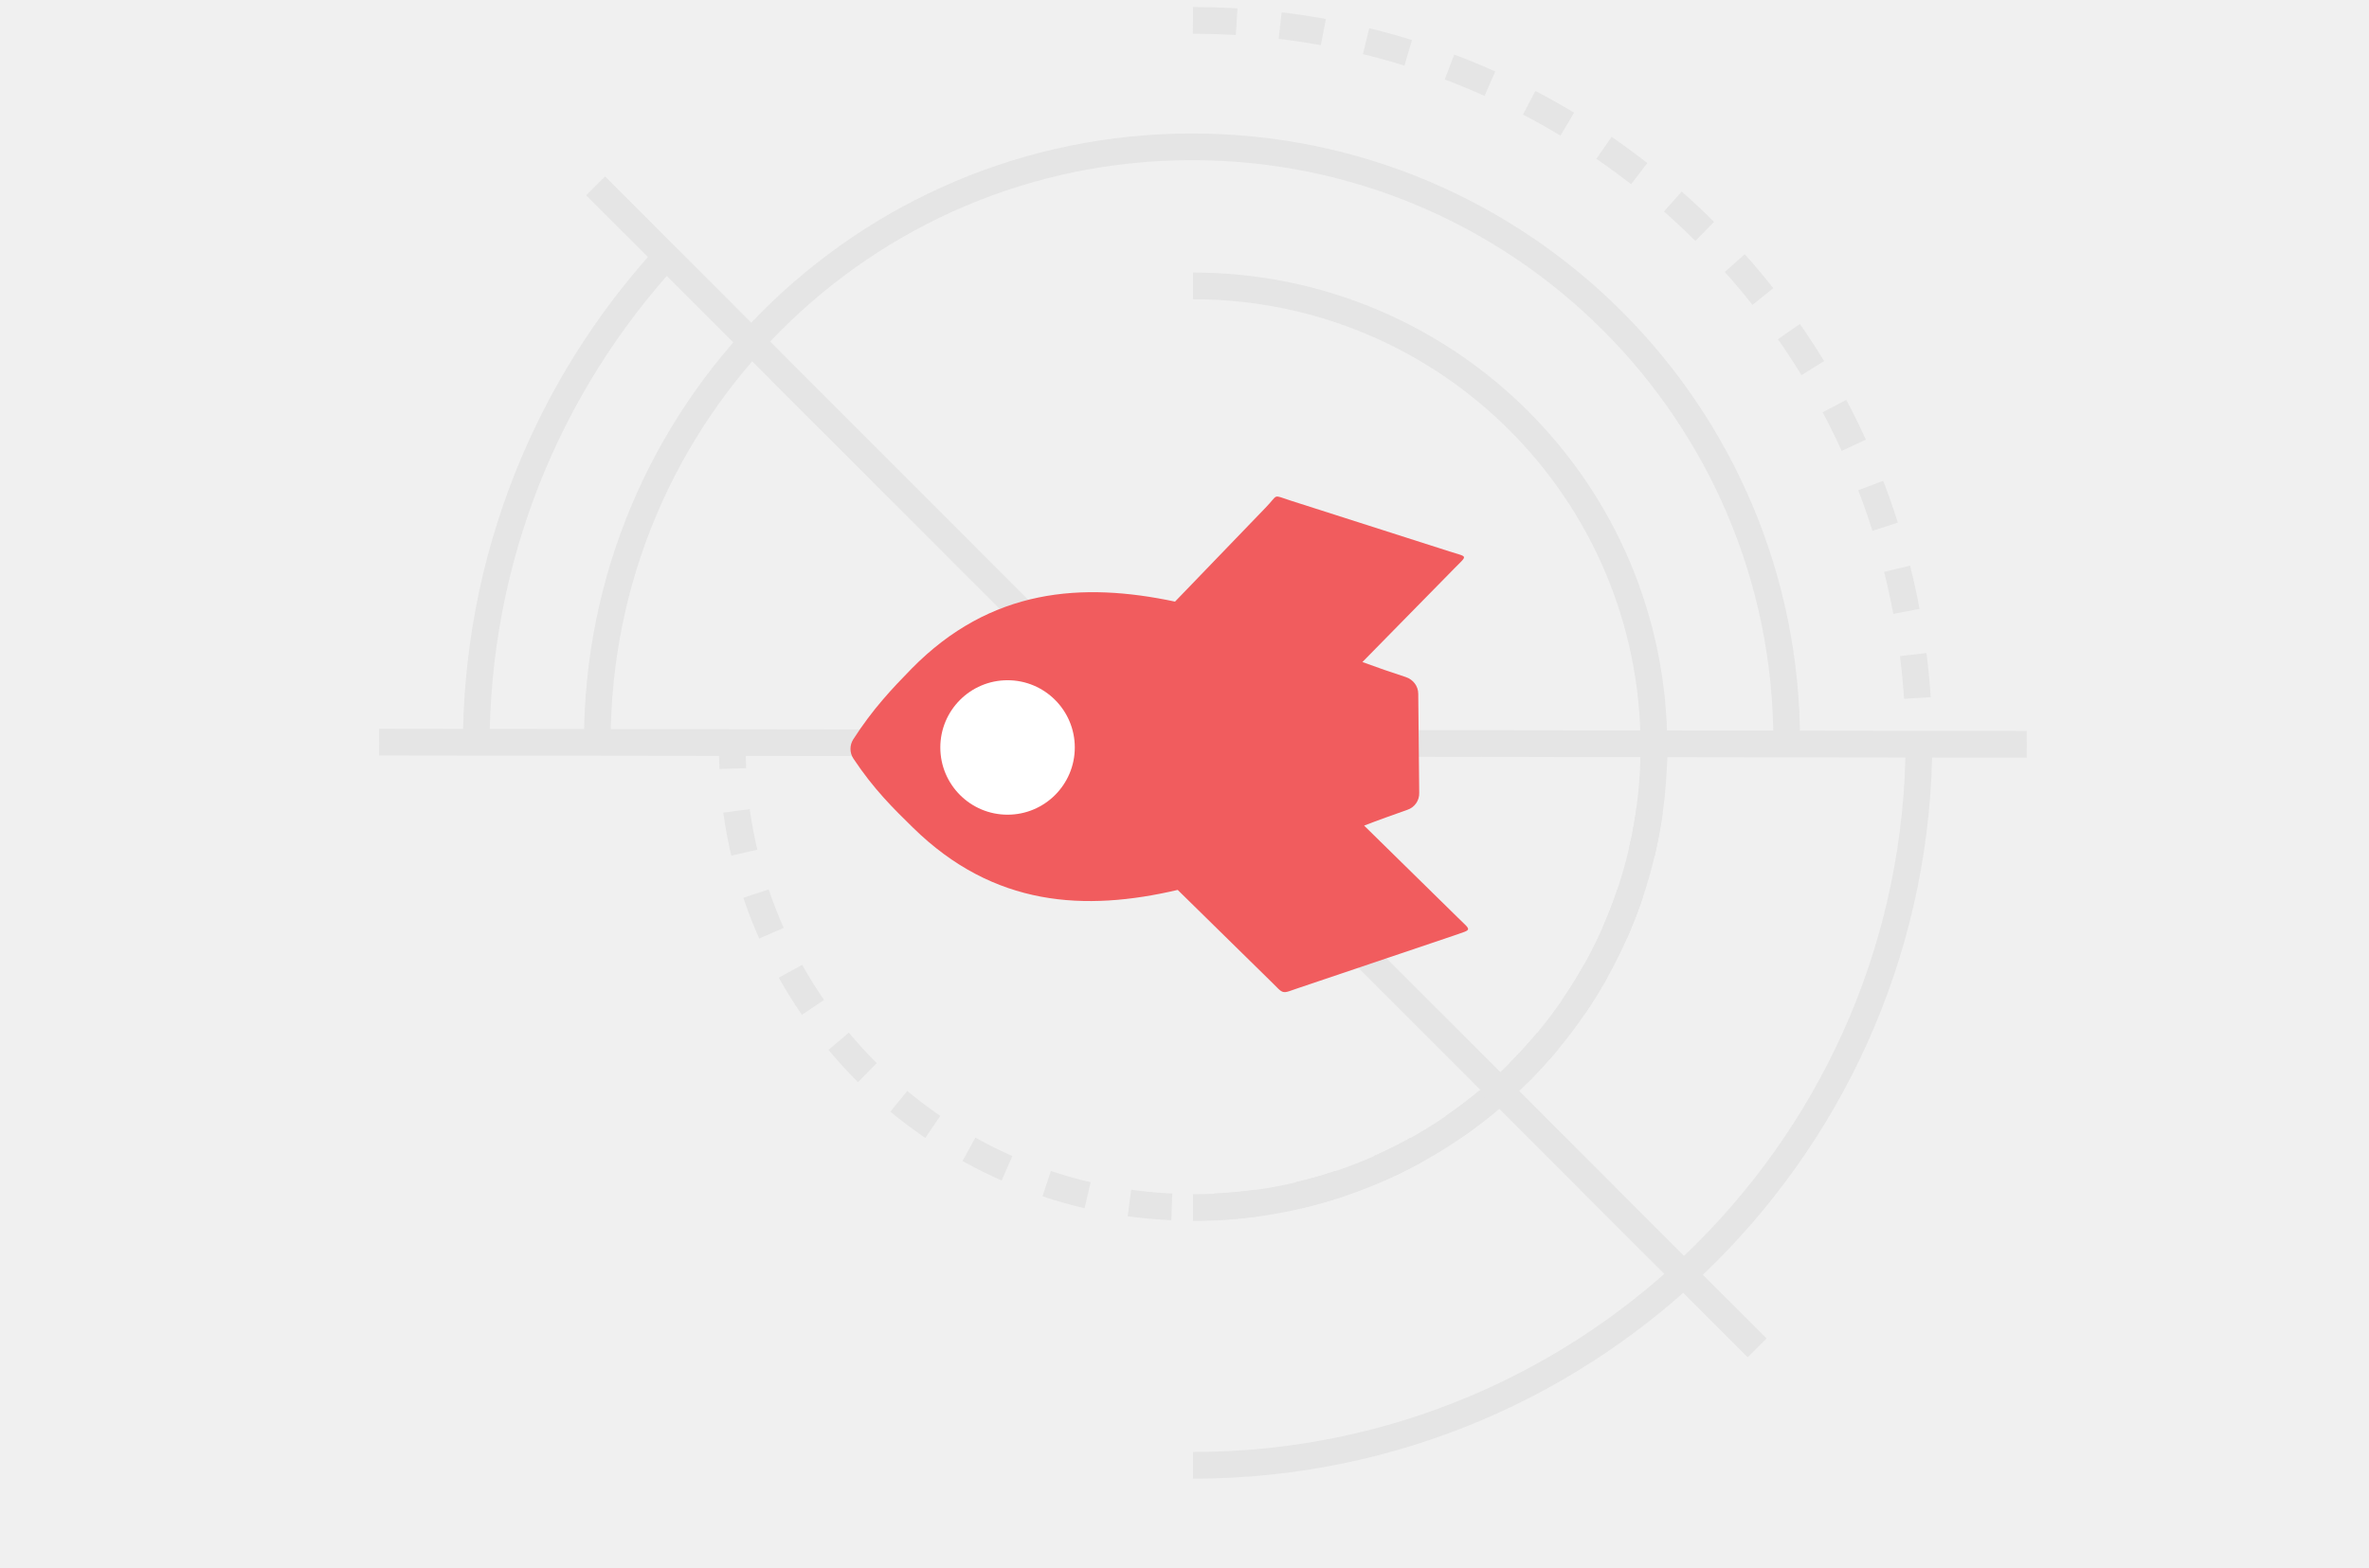
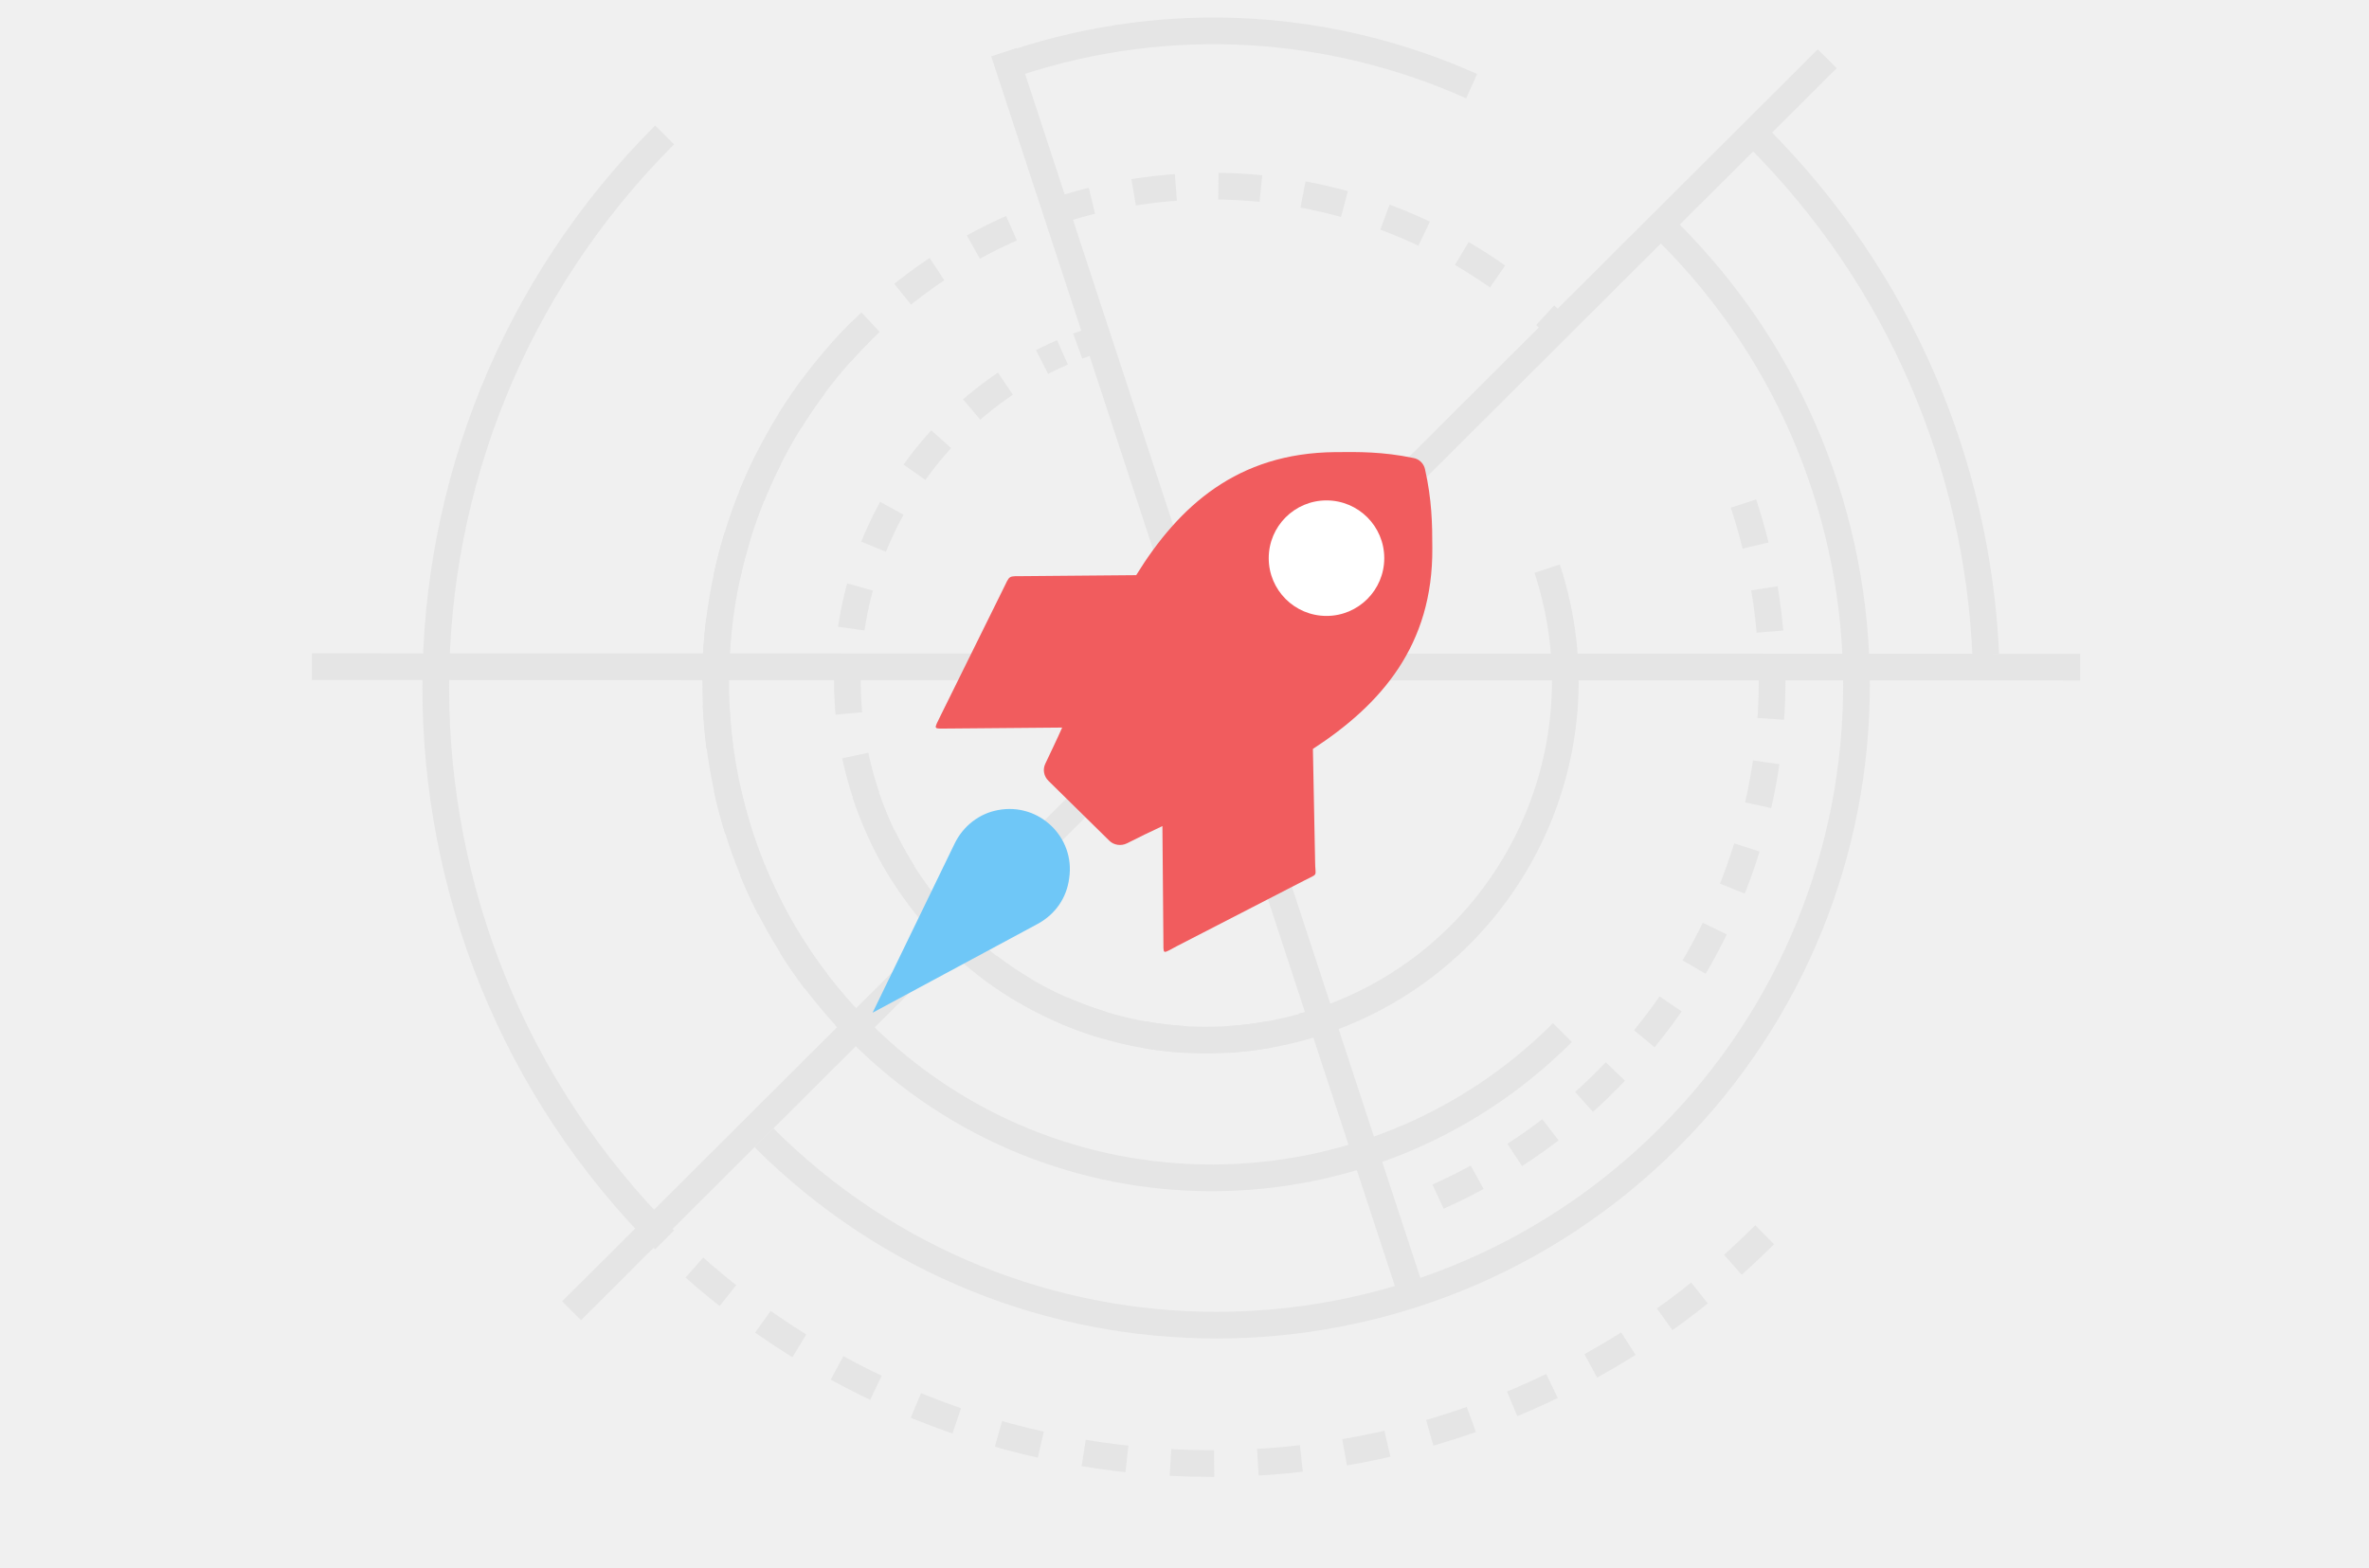
<svg xmlns="http://www.w3.org/2000/svg" version="1.1" id="Layer_1" x="0px" y="0px" viewBox="0 0 976 646" style="enable-background:new 0 0 976 646;" xml:space="preserve">
  <style type="text/css">
	.st0{fill:none;stroke:#E5E5E5;stroke-width:11;stroke-miterlimit:10;}
- 	.st1{fill:#F15C5E;}
- 	.st2{fill:#FFFFFF;}
- 	.st3{fill:none;stroke:#E5E5E5;stroke-width:11;stroke-miterlimit:10;stroke-dasharray:17.532,17.532;}
- 	.st4{fill:none;stroke:#E5E5E5;stroke-width:11;stroke-miterlimit:10;stroke-dasharray:18;}
- 	.st5{fill:#E5E5E5;}
- 	.st6{fill:#B167C9;}
- 	.st7{fill:#6FC7F7;}
- 	.st8{fill:#FFC950;}
+ 	.st1{fill:none;stroke:#E5E5E5;stroke-width:11;stroke-miterlimit:10;stroke-dasharray:17.532,17.532;}
+ 	.st2{fill:none;stroke:#E5E5E5;stroke-width:11;stroke-miterlimit:10;stroke-dasharray:18;}
+ 	.st3{fill:#F15C5E;}
+ 	.st4{fill:#FFFFFF;}
+ 	.st5{fill:#6FC7F7;}
</style>
-   <path class="st0" d="M246.1,305.5c0-135.3,109.7-245,245-245s245,109.7,245,245" />
-   <path class="st0" d="M491.5,117.8c104.9,0,189.9,85,189.9,189.9s-85,189.9-189.9,189.9" />
-   <path class="st0" d="M790.6,304.7c0,165.2-133.9,299.1-299.1,299.1" />
-   <line class="st0" x1="835" y1="306.7" x2="156.2" y2="305.8" />
-   <line class="st0" x1="245.4" y1="76.6" x2="723.9" y2="555.4" />
  <g>
-     <path class="st1" d="M351.5,304.7c-1.5,2.4-1.5,5.5,0.1,7.9c8.3,12.5,16.4,20.5,24.5,28.4c33.4,32.8,71,34.6,109.1,25.7l38.2,37.5   c5.9,5.8,4.2,5.4,11.9,2.8l63.7-21.5c7.6-2.7,7.4-1.7,1.6-7.4L562,340.2c5.9-2.3,11.9-4.4,17.8-6.5c3-1,5-3.8,4.9-7l-0.4-40.8   c0-3.2-2.1-5.9-5.1-6.9c-5.9-1.9-11.9-4-17.9-6.2l37.8-38.5c5.7-5.8,5.7-4.6-2-7.1l-65.3-20.9c-7.9-2.5-4.8-2.8-10.5,3l-37.2,38.6   c-38.2-8.1-75.9-5.6-108.6,27.7C367.5,283.8,359.6,292.1,351.5,304.7L351.5,304.7z" />
-     <circle class="st2" cx="415.1" cy="308" r="27.7" />
+     <g>
+       <g>
+         <path class="st0" d="M543.3,421c-2.2,0.7-4.5,1.4-6.7,2" />
+         <path class="st1" d="M523.4,426.2c-71.5,13-143.3-28.3-166.8-99.2c-24.1-73.1,11.9-151.6,81.1-181.8" />
+         <path class="st0" d="M444,142.6c2.2-0.8,4.4-1.6,6.6-2.3" />
+       </g>
+     </g>
+     <path class="st2" d="M718.3,207.5c40.3,122.2-26,253.9-148.1,294.2" />
+     <path class="st0" d="M637.4,234.3c25.6,77.6-16.5,161.2-94.1,186.8S382.2,404.6,356.5,327" />
+     <line class="st0" x1="582" y1="534.6" x2="413.6" y2="21.5" />
+     <path class="st0" d="M418.4,25.9c64.1-21.2,130.7-16,187.9,9.6" />
  </g>
  <g>
    <g>
-       <path class="st0" d="M681.4,307.7c0,3-0.1,6-0.2,9" />
-       <path class="st3" d="M679.6,334.1c-12.9,92.4-92.2,163.4-188.1,163.4c-98.9,0-180.1-75.6-189.1-172.1" />
-       <path class="st0" d="M301.9,316.7c-0.1-3-0.2-6-0.2-9" />
+       <g>
+         <path class="st0" d="M354.7,425.5c-2.3-2.3-4.5-4.6-6.7-7" />
+         <path class="st1" d="M335.9,404.1c-60.5-80.1-54.2-194.5,18.8-267.5C430,61.3,549.3,57,629.6,123.6" />
+         <path class="st0" d="M636.6,129.9c2.4,2.2,4.7,4.4,7,6.7" />
+       </g>
    </g>
-   </g>
-   <path class="st4" d="M491.5,8.4c165.2,0,299.1,133.9,299.1,299.1" />
-   <path class="st0" d="M196.2,307.5c0-77.7,29.7-148.6,78.3-201.8" />
-   <g>
-     <path class="st5" d="M-248.8,311.5c-0.1,0.3-0.1,0.8-0.2,1.2l-0.2,1.3l-0.3,2.7c-0.2,1.8-0.4,3.7-0.5,5.6   c-0.3,3.7-0.5,7.5-0.5,11.3c-0.1,7.5,0.1,15.1,0.8,22.6c0.7,7.5,1.9,15,3.6,22.3c1.8,7.3,4.1,14.5,7.2,21.3   c1.6,3.4,3.3,6.7,5.3,9.9c2,3.2,4.1,6.2,6.5,9.1c4.7,5.8,10.5,10.8,16.8,15c3.2,2,6.6,3.8,10.1,5.4c3.5,1.5,7.2,2.8,10.9,3.9   c7.5,2.1,15.3,3.3,23.1,3.8c-7.9,0.4-15.8,0.1-23.7-1.2c-3.9-0.7-7.8-1.6-11.7-2.8c-3.8-1.2-7.6-2.7-11.3-4.5   c-7.3-3.6-14.1-8.4-20-14.2c-3-2.9-5.7-6-8.3-9.2c-2.5-3.3-4.9-6.7-7-10.2c-4.3-7.1-7.7-14.6-10.5-22.4c-2.8-7.7-5-15.7-6.7-23.7   c-1.7-8-2.8-16.2-3.6-24.3c-0.4-4.1-0.6-8.2-0.8-12.3c-0.1-2.1-0.1-4.1-0.1-6.2l0-3.1l0-1.6c0-0.6,0-1,0.1-1.7l0-0.6   c0.4-5.8,5.3-10.2,11.2-9.9c5.8,0.4,10.2,5.3,9.9,11.2C-248.6,310.6-248.7,311.1-248.8,311.5z" />
+     <path class="st2" d="M727,508.8c-125.7,125.7-329.5,125.7-455.3,0" />
+     <path class="st0" d="M687.6,95.9c103,103,103,269.9,0,372.9s-269.9,103-372.9,0" />
+     <path class="st0" d="M643.7,425.5c-79.8,79.8-209.2,79.8-289,0s-79.8-209.2,0-289" />
+     <path class="st0" d="M273.8,510.9c-125.7-125.7-125.7-329.5,0-455.3" />
+     <line class="st0" x1="235.5" y1="540.1" x2="752.8" y2="24.2" />
+     <line class="st0" x1="857" y1="274.9" x2="128.5" y2="274.7" />
+     <path class="st0" d="M724.1,56.4c59.1,59.1,90.5,135.7,94,213.2" />
  </g>
  <g>
-     <path class="st5" d="M-429.8,338.2l0,0.9l0,0.8l0,1.5l-0.1,2.9c-0.1,1.9-0.2,3.9-0.3,5.8c-0.3,3.8-0.6,7.7-1.1,11.5   c-0.9,7.6-2.3,15.1-4.2,22.6c-3.7,14.8-9.3,29.4-18,42.3c-4.3,6.4-9.4,12.3-15.2,17.4c-2.9,2.5-6,4.8-9.2,6.9   c-3.2,2.1-6.6,3.8-10,5.4c-3.4,1.6-7,2.8-10.6,3.8c-3.6,1-7.3,1.7-10.9,2.3c-7.3,1-14.7,1.2-22,0.8c7.3-0.5,14.5-1.6,21.4-3.5   c3.4-1,6.9-2.1,10.1-3.5c3.3-1.4,6.4-3,9.4-4.8c3-1.8,5.9-3.9,8.5-6.1c2.7-2.2,5.1-4.7,7.4-7.2c4.6-5.1,8.4-11,11.5-17.1   c6.2-12.3,9.6-25.9,11.2-39.7c0.8-6.9,1.2-13.8,1.2-20.8c0-3.5-0.1-6.9-0.3-10.4c-0.1-1.7-0.2-3.4-0.4-5.1l-0.3-2.5l-0.1-1.2   l-0.1-0.6c0-0.2-0.1-0.4-0.1-0.5L-429.8,338.2z" />
+     <path class="st3" d="M587.1,193.4c-0.5-2.4-2.4-4.3-4.9-4.7c-12.6-2.6-22.4-2.5-32.2-2.4c-40.2,0.4-64.2,22.1-81.9,50.7l-46,0.4   c-7.1,0.1-5.8-0.7-8.9,5.5l-25.6,51.8c-3,6.3-3.5,5.5,3.5,5.5l46.5-0.4c-2.2,5-4.6,9.9-6.9,14.8c-1.2,2.4-0.7,5.3,1.3,7.2l25,24.6   c1.9,1.9,4.9,2.3,7.3,1.1c4.7-2.4,9.7-4.8,14.6-7.1l0.4,46.4c0.1,7-0.7,6.3,5.5,3.1l52.4-27c6.3-3.3,4.6-1.2,4.6-8.2l-0.9-46.1   c28.1-18.3,49.5-42.7,49.2-82.8C590.1,215.8,589.9,205.9,587.1,193.4L587.1,193.4z" />
+     <circle class="st4" cx="546.5" cy="230" r="23.8" />
  </g>
-   <g>
-     <path class="st5" d="M-341.7,174.6l-13,409l-13-409c-0.2-7.2,5.4-13.2,12.6-13.4c7.2-0.2,13.2,5.4,13.4,12.6   C-341.7,174-341.7,174.3-341.7,174.6z" />
-   </g>
-   <g>
-     <path class="st6" d="M-258.4,176.6c-1.2-0.7-2.7-0.7-3.8,0c-6.1,4-9.9,8-13.8,11.9c-15.9,16.2-16.7,34.5-12.4,53l-18.2,18.6   c-2.8,2.9-2.6,2-1.3,5.8l10.5,30.9c1.3,3.7,0.8,3.6,3.6,0.7l18.3-18.8c1.1,2.9,2.2,5.8,3.2,8.6c0.5,1.4,1.8,2.4,3.4,2.4l19.8-0.2   c1.5,0,2.9-1,3.3-2.5c0.9-2.9,1.9-5.8,3-8.7l18.7,18.3c2.8,2.8,2.2,2.8,3.4-1l10-31.7c1.2-3.8,1.4-2.3-1.5-5.1l-18.8-18   c3.9-18.6,2.6-36.9-13.6-52.7C-248.2,184.3-252.2,180.4-258.4,176.6L-258.4,176.6z" />
-     <ellipse transform="matrix(0.4366 -0.8997 0.8997 0.4366 -333.0108 -116.9264)" class="st2" cx="-259.9" cy="207.4" rx="13.5" ry="13.5" />
-   </g>
-   <path class="st7" d="M-248.1,312l-11.6,34.9l-11-35.2c-1.1-3.6-0.5-7.5,1.7-10.6l0,0c4.7-6.6,14.6-6.5,19.3,0.2l0,0  C-247.5,304.5-246.8,308.4-248.1,312z" />
-   <g>
-     <path class="st1" d="M-352.3,2.2c-1.5-1-3.4-1-5,0c-7.9,5.1-13,10.2-18.1,15.3c-20.9,20.9-22.2,44.6-16.9,68.6l-23.9,23.9   c-3.7,3.7-3.4,2.6-1.8,7.5l13.2,40.3c1.6,4.8,1,4.7,4.7,1l24.1-24.1c1.4,3.7,2.7,7.6,4,11.2c0.6,1.9,2.4,3.1,4.4,3.1h25.7   c2,0,3.7-1.3,4.4-3.1c1.2-3.7,2.6-7.5,4-11.2l24.1,24.1c3.6,3.6,2.8,3.6,4.5-1.2l13.5-41c1.6-5,1.8-3-1.8-6.6l-24.1-23.7   c5.3-24.1,4-47.8-16.8-68.6C-339.2,12.5-344.4,7.4-352.3,2.2L-352.3,2.2z" />
-     <ellipse transform="matrix(0.4473 -0.8944 0.8944 0.4473 -233.8673 -293.8805)" class="st2" cx="-354.7" cy="42.3" rx="17.5" ry="17.5" />
-   </g>
-   <g>
-     <path class="st8" d="M-440.8,207.9c-6.1,3.7-10,7.5-13.9,11.2c-16,15.3-17.5,33.1-13.9,51.3l-18.6,17.4c-2.8,2.7-2.6,1.2-1.5,5   l9.5,31.1c1.1,3.7,0.5,3.7,3.3,1l18.5-17.7c1,2.8,2,5.7,2.8,8.5c0.4,1.4,1.7,2.4,3.2,2.4l19.3,0.5c1.5,0,2.8-0.9,3.3-2.3   c1-2.8,2.1-5.6,3.2-8.4l17.7,18.6c2.7,2.8,2.2,2.9,3.5-0.7l10.6-30.1c1.3-3.7,1.5-2.8-1.2-5.7l-17.5-18.4c4.5-18,3.9-35.9-11.5-52   c-3.7-3.9-7.5-7.8-13.3-11.8C-438.2,207.2-439.7,207.2-440.8,207.9L-440.8,207.9z" />
-     <ellipse class="st2" cx="-439.8" cy="238.1" rx="13.2" ry="13.2" />
-   </g>
-   <path class="st7" d="M-340,179.2l-14.7,45.5l-14.7-45.5c-1.5-4.7-0.8-9.8,2.1-13.8l0,0c6.1-8.6,18.9-8.6,25,0l0,0  C-339.3,169.4-338.5,174.4-340,179.2z" />
-   <path class="st7" d="M-429.8,342.7l-11.4,34.2l-10.7-34.4c-1.1-3.5-0.5-7.4,1.7-10.3l0,0c4.7-6.4,14.3-6.3,18.8,0.2l0,0  C-429.2,335.4-428.6,339.2-429.8,342.7z" />
+   <path class="st5" d="M427.7,380.6l-68.2,36.7l33.8-69.7c3.5-7.2,10.1-12.4,17.9-13.8l0,0c16.8-3.2,31.8,11.1,29.3,28l0,0  C439.5,369.9,434.9,376.6,427.7,380.6z" />
</svg>
